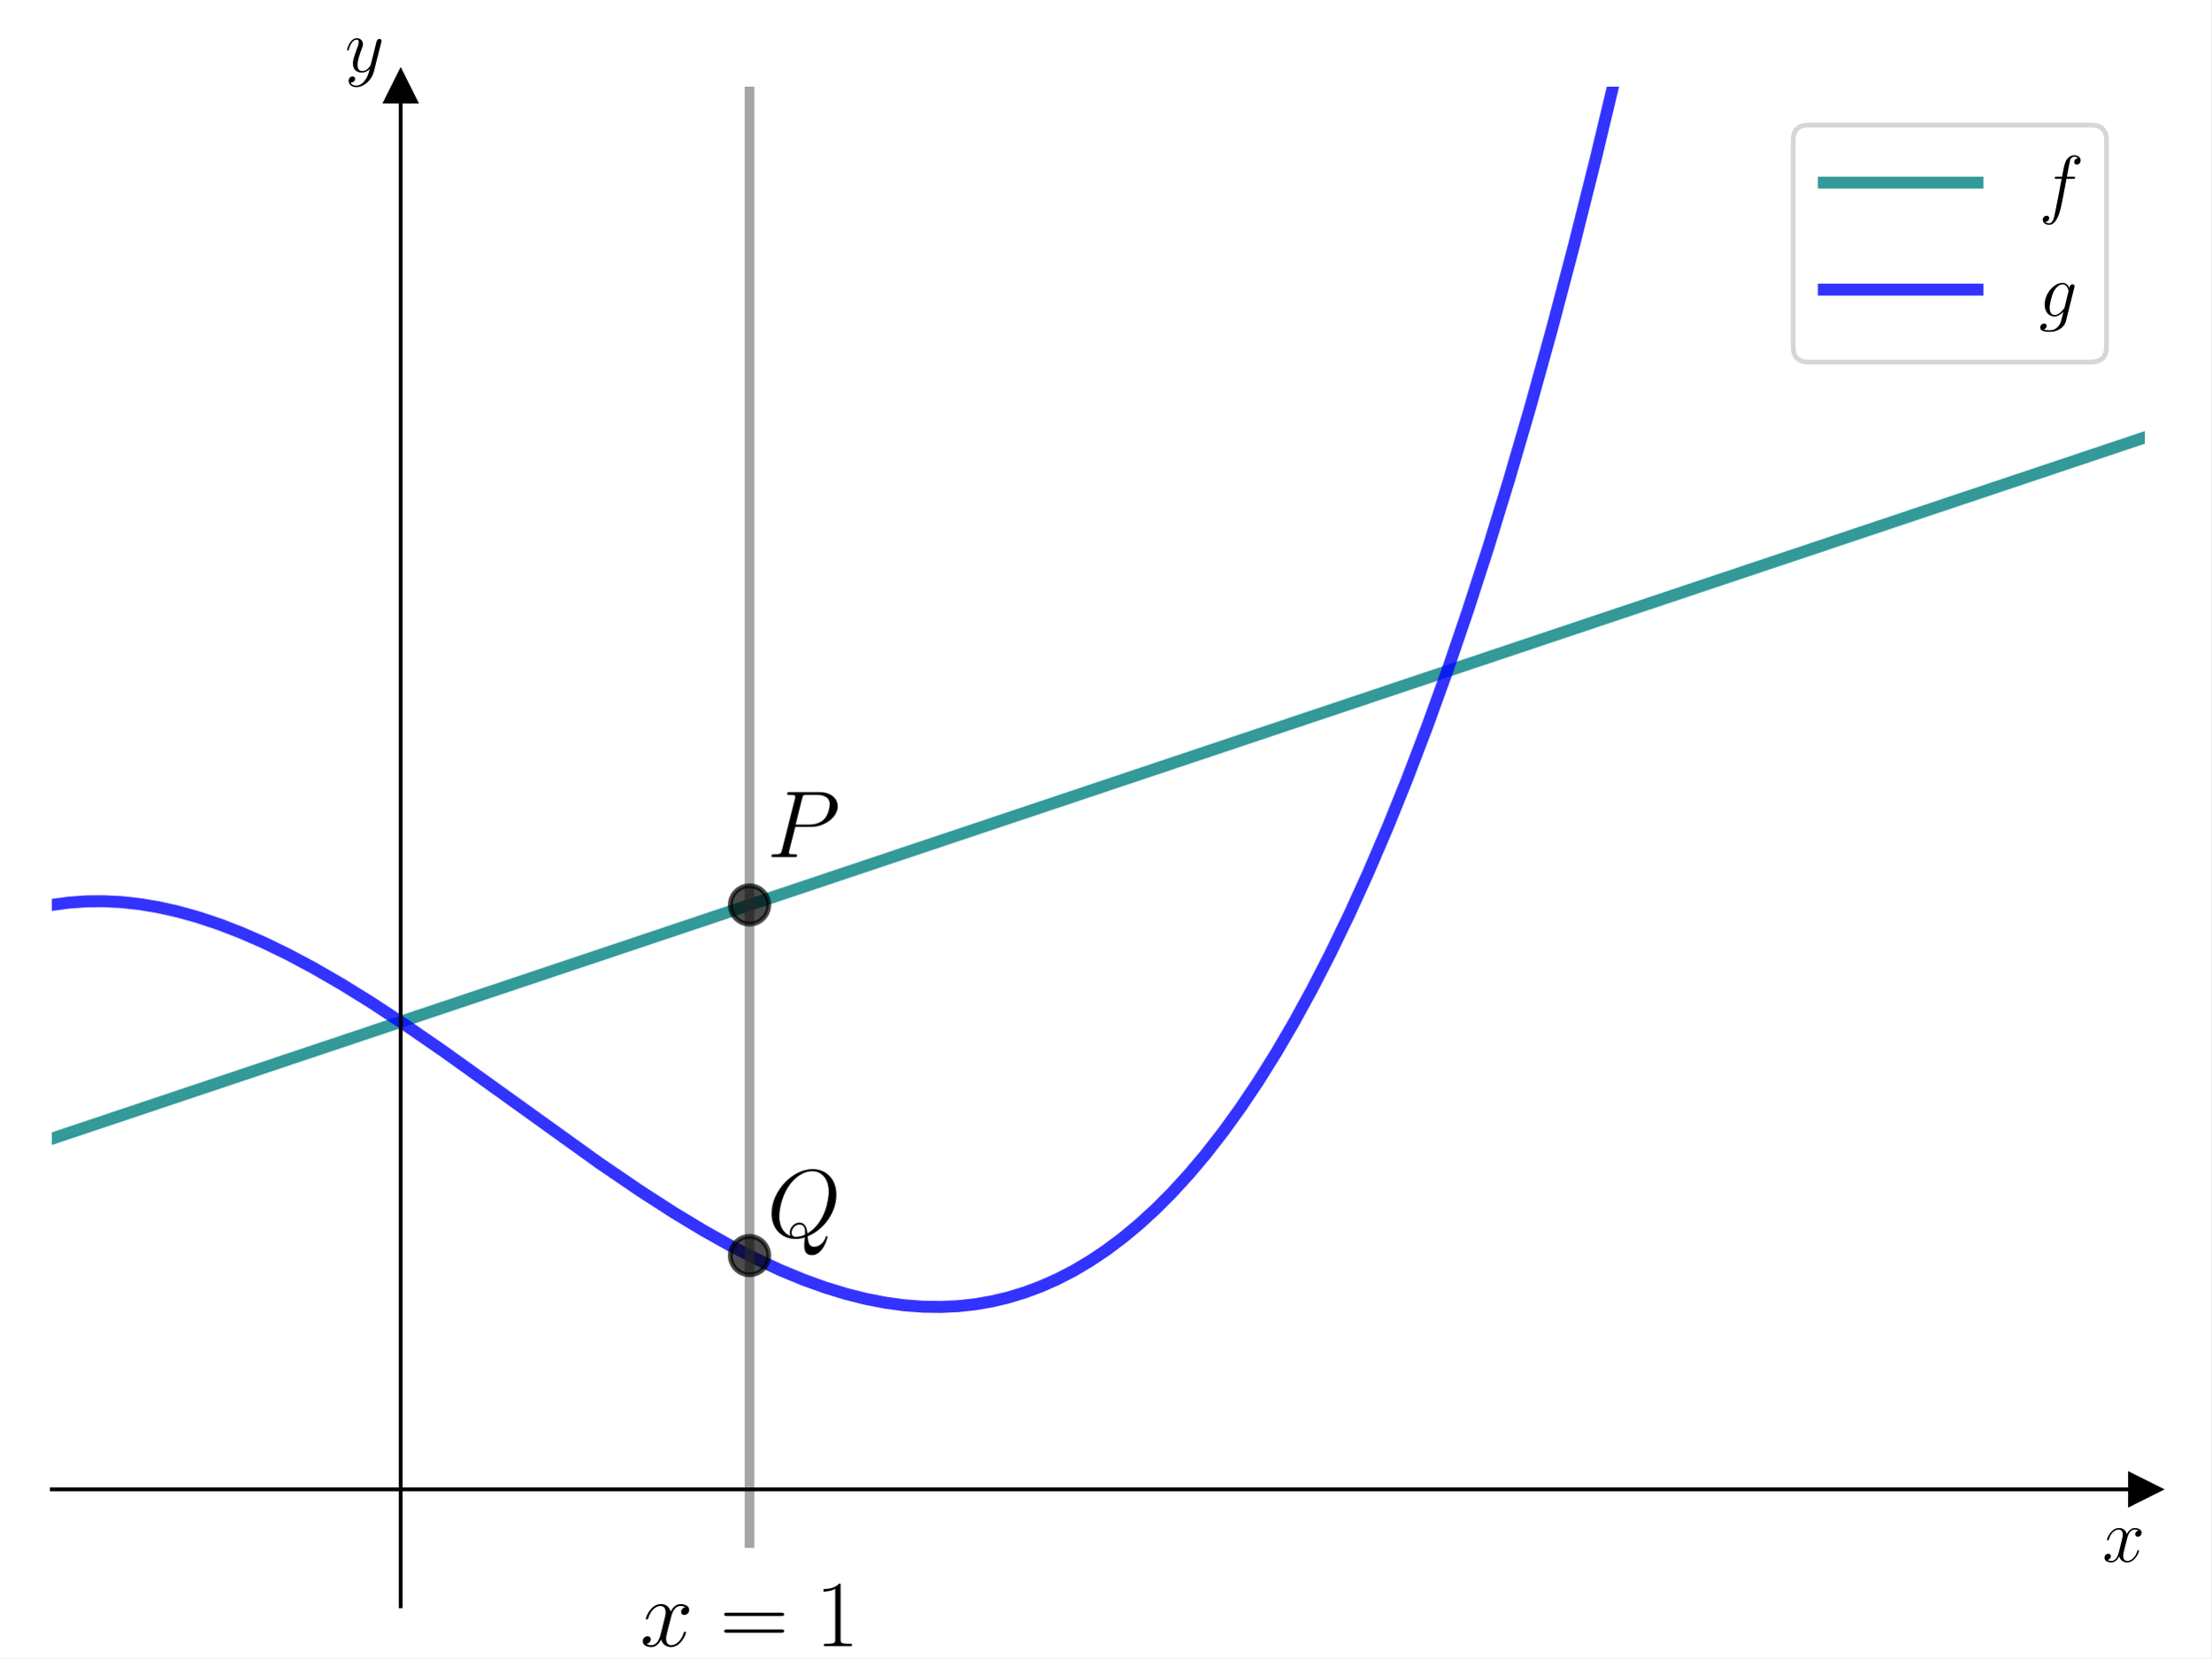
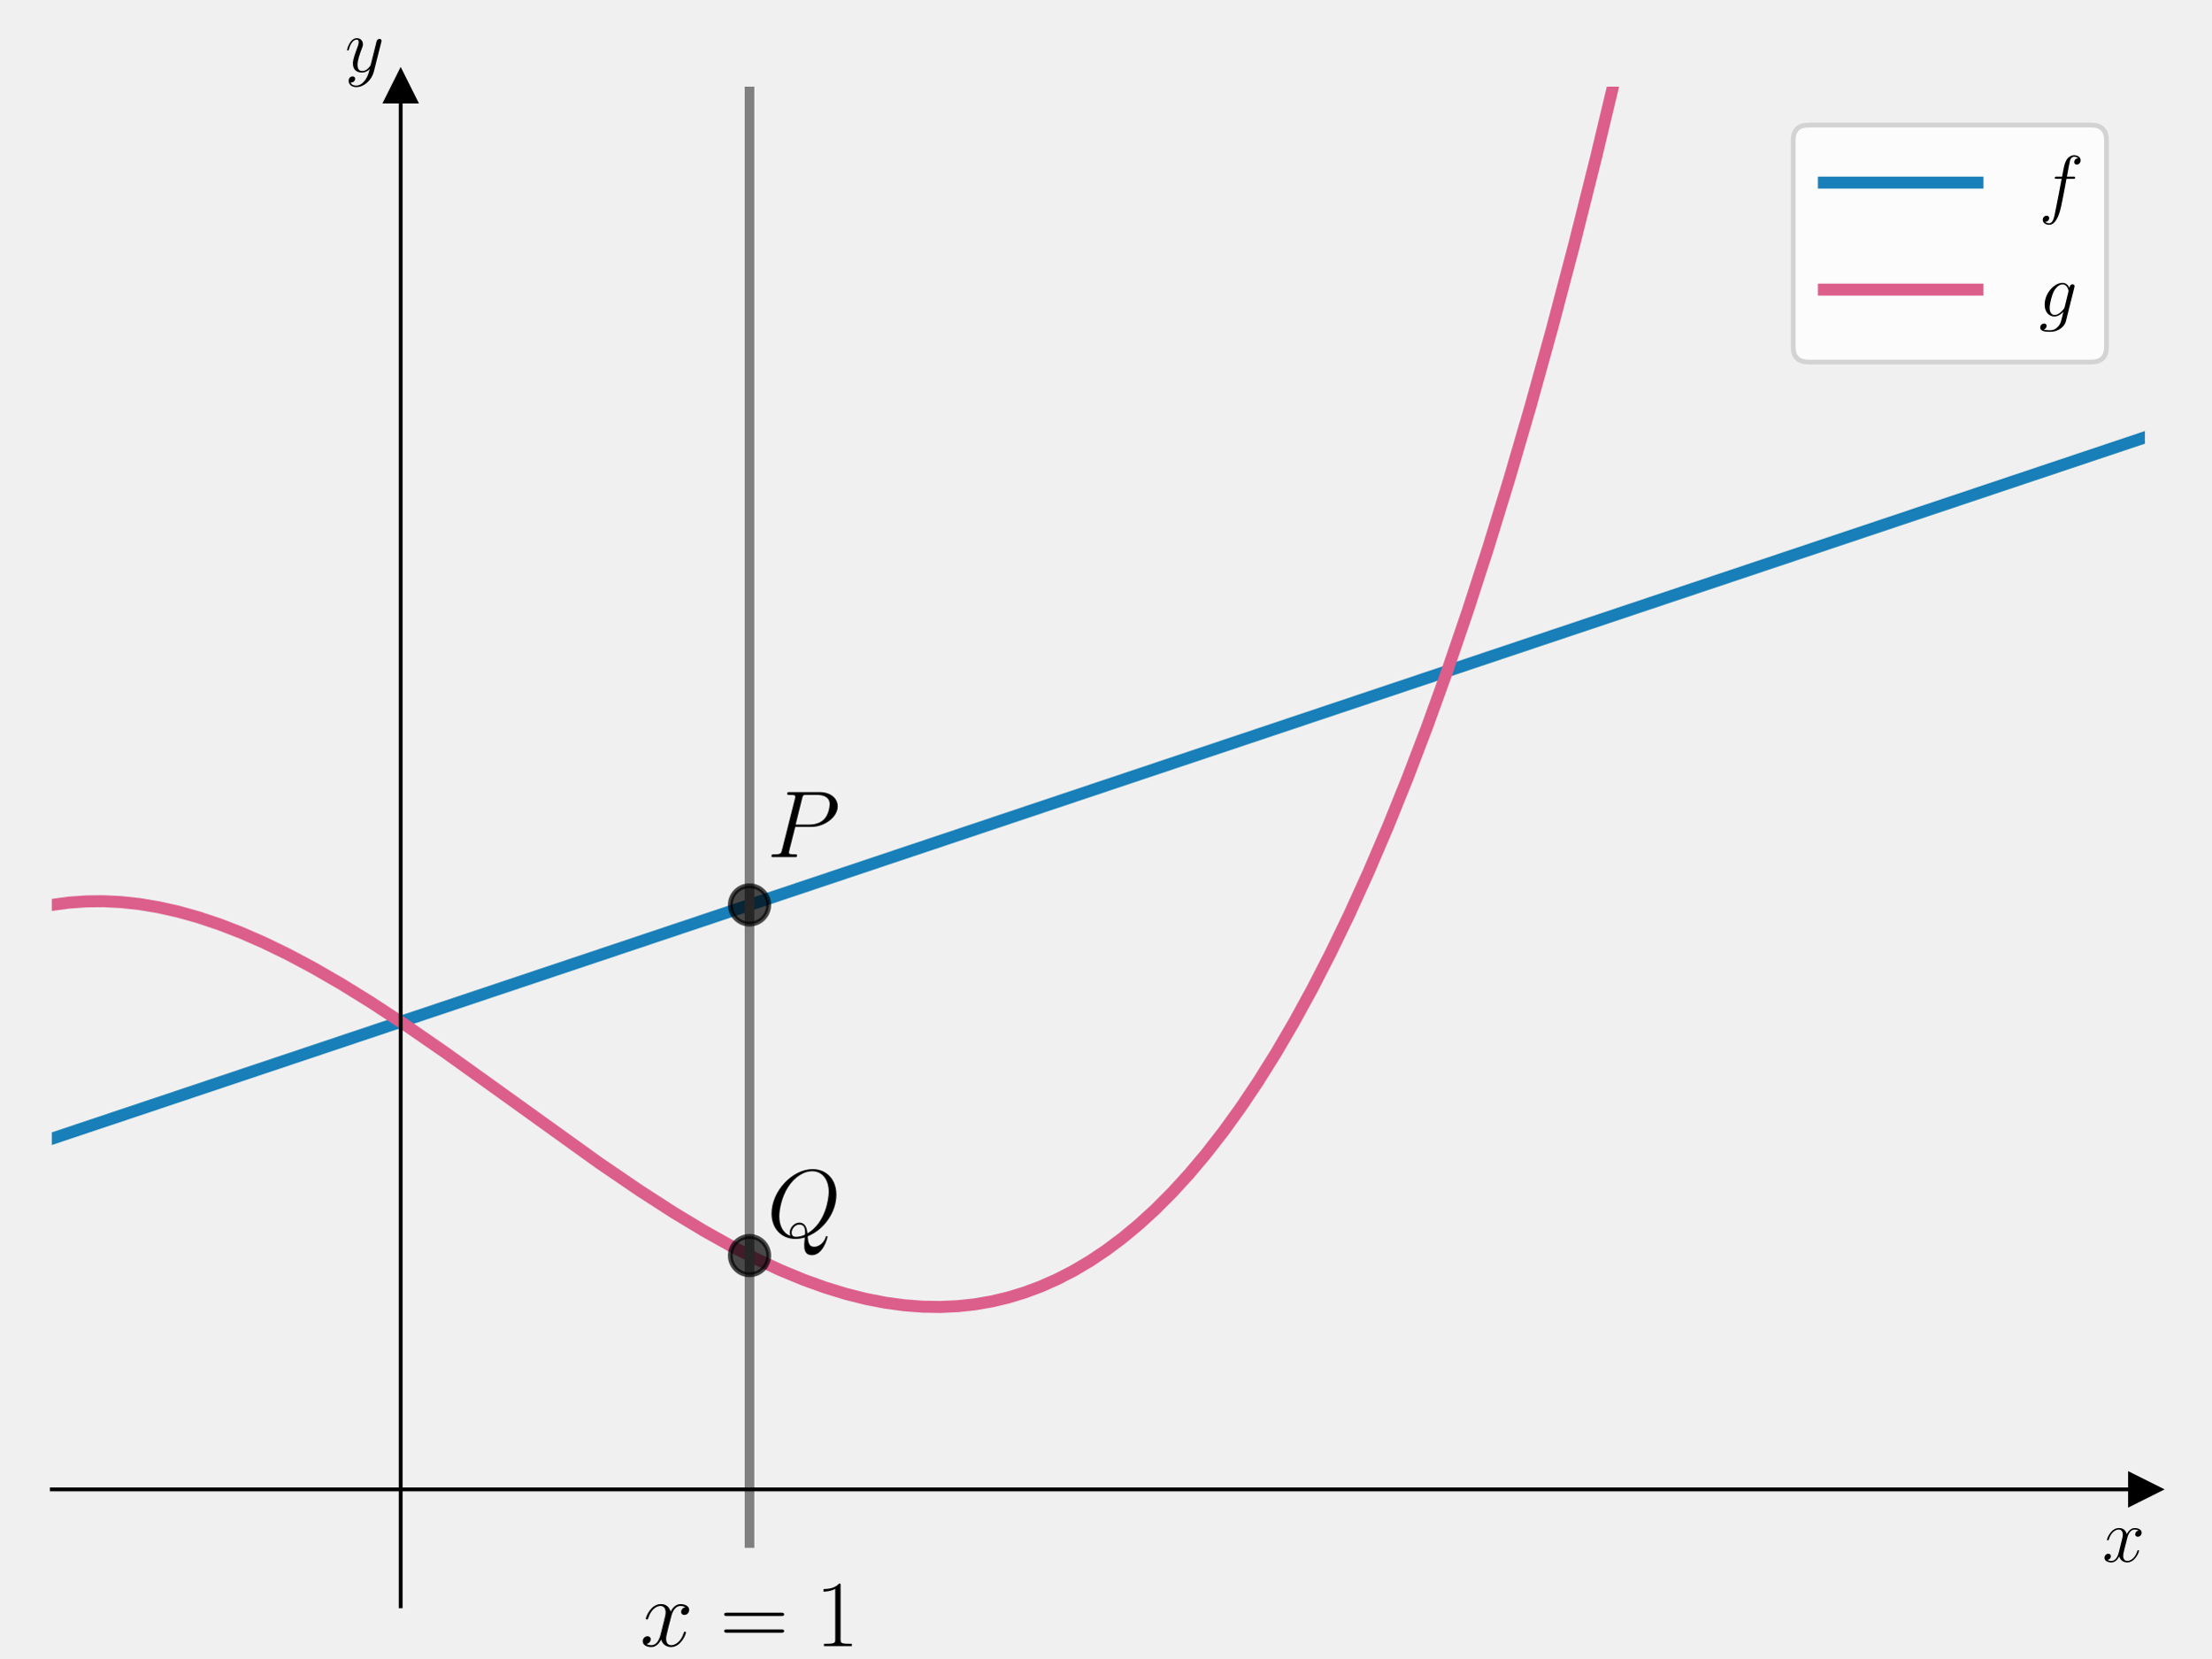
<svg xmlns="http://www.w3.org/2000/svg" xmlns:xlink="http://www.w3.org/1999/xlink" width="460.8pt" height="345.6pt" viewBox="0 0 460.8 345.6" version="1.1">
  <defs>
    <style type="text/css">*{stroke-linejoin: round; stroke-linecap: butt}</style>
  </defs>
  <g id="figure_1">
    <g id="patch_1">
-       <path d="M 0 345.6  L 460.8 345.6  L 460.8 0  L 0 0  z " style="fill: #ffffff" />
+       <path d="M 0 345.6  L 460.8 345.6  L 460.8 0  L 0 0  L 0 345.6  z " style="fill: none" />
    </g>
    <g id="axes_1">
      <g id="patch_2">
-         <path d="M 10.8 334.8  L 447 334.8  L 447 18.065  L 10.8 18.065  z " style="fill: #ffffff" />
+         <path d="M 10.8 334.8  L 447 334.8  L 447 18.065  L 10.8 18.065  L 10.8 334.8  z " style="fill: none" />
      </g>
      <g id="matplotlib.axis_1">
        <g id="text_1">
          <g transform="translate(438.1306 325.5053) scale(0.16 -0.16)">
            <defs>
              <path id="CMMI12-78" d="M 3034 2606  C 2829 2567 2752 2414 2752 2293  C 2752 2139 2874 2088 2963 2088  C 3155 2088 3290 2254 3290 2427  C 3290 2695 2982 2816 2714 2816  C 2323 2816 2106 2433 2048 2312  C 1901 2816 1504 2816 1389 2816  C 736 2816 390 1980 390 1839  C 390 1814 416 1782 461 1782  C 512 1782 525 1820 538 1846  C 755 2555 1184 2689 1370 2689  C 1658 2689 1715 2420 1715 2267  C 1715 2127 1677 1980 1600 1673  L 1382 798  C 1286 415 1101 64 762 64  C 730 64 570 64 435 147  C 666 192 717 383 717 460  C 717 588 621 664 499 664  C 346 664 179 530 179 326  C 179 57 480 -64 755 -64  C 1062 -64 1280 179 1414 441  C 1517 64 1837 -64 2074 -64  C 2726 -64 3072 773 3072 913  C 3072 945 3046 971 3008 971  C 2950 971 2944 939 2925 888  C 2752 326 2381 64 2093 64  C 1869 64 1747 230 1747 492  C 1747 632 1773 734 1875 1156  L 2099 2024  C 2195 2408 2413 2689 2707 2689  C 2720 2689 2899 2689 3034 2606  z " transform="scale(0.015625)" />
            </defs>
            <use xlink:href="#CMMI12-78" transform="scale(0.996264)" />
          </g>
        </g>
      </g>
      <g id="matplotlib.axis_2">
        <g id="text_2">
          <g transform="translate(71.88973 14.96506) scale(0.16 -0.16)">
            <defs>
              <path id="CMMI12-79" d="M 1683 -700  C 1510 -939 1261 -1152 947 -1152  C 870 -1152 563 -1152 467 -889  C 486 -895 518 -895 531 -895  C 723 -895 851 -729 851 -582  C 851 -435 730 -384 634 -384  C 531 -384 307 -458 307 -759  C 307 -1071 582 -1286 947 -1286  C 1587 -1286 2234 -700 2413 6  L 3040 2485  C 3046 2517 3059 2556 3059 2594  C 3059 2689 2982 2753 2886 2753  C 2829 2753 2694 2727 2643 2535  L 2170 658  C 2138 543 2138 530 2086 460  C 1958 281 1747 64 1440 64  C 1082 64 1050 415 1050 588  C 1050 952 1222 1443 1395 1903  C 1466 2088 1504 2178 1504 2305  C 1504 2574 1312 2816 998 2816  C 410 2816 173 1890 173 1839  C 173 1814 198 1782 243 1782  C 301 1782 307 1807 333 1897  C 486 2433 730 2689 979 2689  C 1037 2689 1146 2689 1146 2478  C 1146 2312 1075 2127 979 1884  C 666 1047 666 837 666 683  C 666 77 1101 -64 1421 -64  C 1606 -64 1837 -6 2061 230  L 2067 224  C 1971 -147 1907 -392 1683 -700  z " transform="scale(0.015625)" />
            </defs>
            <use xlink:href="#CMMI12-79" transform="scale(0.996264)" />
          </g>
        </g>
      </g>
      <g id="line2d_1">
        <defs>
-           <path id="m2f0901938b" d="M 3 0  L -3 -3  L -3 3  z " style="stroke: #000000; stroke-linejoin: miter" />
+           <path id="mee304a240e" d="M 3 0  L -3 -3  L -3 3  z " style="stroke: #000000; stroke-linejoin: miter" />
        </defs>
        <g>
-           <use xlink:href="#m2f0901938b" x="447" y="310.436" style="stroke: #000000; stroke-linejoin: miter" />
+           <use xlink:href="#mee304a240e" x="447" y="310.436" style="stroke: #000000; stroke-linejoin: miter" />
        </g>
      </g>
      <g id="line2d_2">
        <defs>
-           <path id="m38304a9fb2" d="M 0 -3  L -3 3  L 3 3  z " style="stroke: #000000; stroke-linejoin: miter" />
+           <path id="mb42aad7f98" d="M 0 -3  L -3 3  L 3 3  z " style="stroke: #000000; stroke-linejoin: miter" />
        </defs>
        <g>
-           <use xlink:href="#m38304a9fb2" x="83.5" y="18.065" style="stroke: #000000; stroke-linejoin: miter" />
+           <use xlink:href="#mb42aad7f98" x="83.5" y="18.065" style="stroke: #000000; stroke-linejoin: miter" />
        </g>
      </g>
      <g id="line2d_3">
-         <path d="M 10.8 237.343  L 447 91.157  L 447 91.157  " clip-path="url(#p06643ea3e1)" style="fill: none; stroke: #008080; stroke-opacity: 0.8; stroke-width: 2.5; stroke-linecap: square" />
+         <path d="M 10.8 237.343  L 447 91.157  L 447 91.157  " clip-path="url(#p92aefdbbee)" style="fill: none; stroke: #0072b2; stroke-opacity: 0.9; stroke-width: 2.5; stroke-linecap: square" />
      </g>
      <g id="line2d_4">
-         <path d="M 10.8 188.614  L 14.315 188.138  L 17.937 187.877  L 21.559 187.839  L 25.287 188.025  L 29.121 188.444  L 33.063 189.104  L 37.11 190.01  L 41.265 191.17  L 45.632 192.624  L 50.212 194.39  L 55.006 196.485  L 60.012 198.918  L 65.338 201.756  L 71.09 205.076  L 77.375 208.967  L 84.405 213.587  L 92.714 219.325  L 104.005 227.418  L 124.883 242.417  L 133.298 248.157  L 140.328 252.694  L 146.613 256.492  L 152.365 259.713  L 157.691 262.447  L 162.698 264.77  L 167.491 266.75  L 171.965 268.362  L 176.332 269.701  L 180.487 270.743  L 184.534 271.529  L 188.476 272.064  L 192.31 272.356  L 196.039 272.413  L 199.66 272.245  L 203.175 271.863  L 206.691 271.256  L 210.099 270.446  L 213.508 269.409  L 216.916 268.139  L 220.325 266.627  L 223.734 264.867  L 227.142 262.85  L 230.551 260.569  L 233.96 258.017  L 237.368 255.185  L 240.777 252.068  L 244.292 248.544  L 247.807 244.7  L 251.322 240.527  L 254.944 235.873  L 258.566 230.853  L 262.188 225.456  L 265.916 219.498  L 269.644 213.122  L 273.479 206.117  L 277.313 198.648  L 281.255 190.477  L 285.196 181.793  L 289.244 172.329  L 293.291 162.299  L 297.446 151.404  L 301.6 139.886  L 305.861 127.411  L 310.122 114.252  L 314.489 100.039  L 318.963 84.701  L 323.437 68.558  L 328.017 51.181  L 332.597 32.924  L 337.284 13.314  L 340.569 -1  L 340.569 -1  " clip-path="url(#p06643ea3e1)" style="fill: none; stroke: #0000ff; stroke-opacity: 0.8; stroke-width: 2.5; stroke-linecap: square" />
+         <path d="M 10.8 188.614  L 14.315 188.138  L 17.937 187.877  L 21.559 187.839  L 25.287 188.025  L 29.121 188.444  L 33.063 189.104  L 37.11 190.01  L 41.265 191.17  L 45.632 192.624  L 50.212 194.39  L 55.006 196.485  L 60.012 198.918  L 65.338 201.756  L 71.09 205.076  L 77.375 208.967  L 84.405 213.587  L 92.714 219.325  L 104.005 227.418  L 124.883 242.417  L 133.298 248.157  L 140.328 252.694  L 146.613 256.492  L 152.365 259.713  L 157.691 262.447  L 162.698 264.77  L 167.491 266.75  L 171.965 268.362  L 176.332 269.701  L 180.487 270.743  L 184.534 271.529  L 188.476 272.064  L 192.31 272.356  L 196.039 272.413  L 199.66 272.245  L 203.175 271.863  L 206.691 271.256  L 210.099 270.446  L 213.508 269.409  L 216.916 268.139  L 220.325 266.627  L 223.734 264.867  L 227.142 262.85  L 230.551 260.569  L 233.96 258.017  L 237.368 255.185  L 240.777 252.068  L 244.292 248.544  L 247.807 244.7  L 251.322 240.527  L 254.944 235.873  L 258.566 230.853  L 262.188 225.456  L 265.916 219.498  L 269.644 213.122  L 273.479 206.117  L 277.313 198.648  L 281.255 190.477  L 285.196 181.793  L 289.244 172.329  L 293.291 162.299  L 297.446 151.404  L 301.6 139.886  L 305.861 127.411  L 310.122 114.252  L 314.489 100.039  L 318.963 84.701  L 323.437 68.558  L 328.017 51.181  L 332.597 32.924  L 337.284 13.314  L 340.569 -1  L 340.569 -1  " clip-path="url(#p92aefdbbee)" style="fill: none; stroke: #dc5e8b; stroke-width: 2.5; stroke-linecap: square" />
      </g>
      <g id="LineCollection_1">
-         <path d="M 156.2 322.618  L 156.2 -1  " clip-path="url(#p06643ea3e1)" style="fill: none; stroke: #808080; stroke-opacity: 0.7; stroke-width: 2" />
+         <path d="M 156.2 322.618  L 156.2 -1  " clip-path="url(#p92aefdbbee)" style="fill: none; stroke: #808080; stroke-width: 2" />
      </g>
      <g id="line2d_5">
        <defs>
-           <path id="mb7c344ef95" d="M 0 4  C 1.061 4 2.078 3.579 2.828 2.828  C 3.579 2.078 4 1.061 4 0  C 4 -1.061 3.579 -2.078 2.828 -2.828  C 2.078 -3.579 1.061 -4 0 -4  C -1.061 -4 -2.078 -3.579 -2.828 -2.828  C -3.579 -2.078 -4 -1.061 -4 0  C -4 1.061 -3.579 2.078 -2.828 2.828  C -2.078 3.579 -1.061 4 0 4  z " style="stroke: #000000; stroke-opacity: 0.7" />
+           <path id="me1f79fdf86" d="M 0 4  C 1.061 4 2.078 3.579 2.828 2.828  C 3.579 2.078 4 1.061 4 0  C 4 -1.061 3.579 -2.078 2.828 -2.828  C 2.078 -3.579 1.061 -4 0 -4  C -1.061 -4 -2.078 -3.579 -2.828 -2.828  C -3.579 -2.078 -4 -1.061 -4 0  C -4 1.061 -3.579 2.078 -2.828 2.828  C -2.078 3.579 -1.061 4 0 4  z " style="stroke: #000000; stroke-opacity: 0.7" />
        </defs>
-         <g clip-path="url(#p06643ea3e1)">
-           <use xlink:href="#mb7c344ef95" x="156.2" y="188.614" style="fill-opacity: 0.7; stroke: #000000; stroke-opacity: 0.7" />
+         <g clip-path="url(#p92aefdbbee)">
+           <use xlink:href="#me1f79fdf86" x="156.2" y="188.614" style="fill-opacity: 0.7; stroke: #000000; stroke-opacity: 0.7" />
        </g>
      </g>
      <g id="line2d_6">
-         <g clip-path="url(#p06643ea3e1)">
-           <use xlink:href="#mb7c344ef95" x="156.2" y="261.707" style="fill-opacity: 0.7; stroke: #000000; stroke-opacity: 0.7" />
+         <g clip-path="url(#p92aefdbbee)">
+           <use xlink:href="#me1f79fdf86" x="156.2" y="261.707" style="fill-opacity: 0.7; stroke: #000000; stroke-opacity: 0.7" />
        </g>
      </g>
      <g id="patch_3">
        <path d="M 83.5 334.8  L 83.5 18.065  " style="fill: none; stroke: #000000; stroke-width: 0.8; stroke-linejoin: miter; stroke-linecap: square" />
      </g>
      <g id="patch_4">
        <path d="M 447 334.8  L 447 18.065  " style="fill: none" />
      </g>
      <g id="patch_5">
        <path d="M 10.8 310.436  L 447 310.436  " style="fill: none; stroke: #000000; stroke-width: 0.8; stroke-linejoin: miter; stroke-linecap: square" />
      </g>
      <g id="patch_6">
        <path d="M 10.8 18.065  L 447 18.065  " style="fill: none" />
      </g>
      <g id="text_3">
        <g transform="translate(133.3813 343.1065) scale(0.2 -0.2)">
          <defs>
            <path id="CMR17-3d" d="M 4115 2017  C 4211 2017 4307 2017 4307 2125  C 4307 2240 4198 2240 4090 2240  L 512 2240  C 403 2240 294 2240 294 2125  C 294 2017 390 2017 486 2017  L 4115 2017  z M 4090 896  C 4198 896 4307 896 4307 1011  C 4307 1119 4211 1119 4115 1119  L 486 1119  C 390 1119 294 1119 294 1011  C 294 896 403 896 512 896  L 4090 896  z " transform="scale(0.015625)" />
            <path id="CMR17-31" d="M 1702 4058  C 1702 4192 1696 4192 1606 4192  C 1357 3916 979 3827 621 3827  C 602 3827 570 3827 563 3808  C 557 3795 557 3782 557 3648  C 755 3648 1088 3686 1344 3839  L 1344 461  C 1344 236 1331 160 781 160  L 589 160  L 589 0  C 896 0 1216 0 1523 0  C 1830 0 2150 0 2458 0  L 2458 160  L 2266 160  C 1715 160 1702 230 1702 458  L 1702 4058  z " transform="scale(0.015625)" />
          </defs>
          <use xlink:href="#CMMI12-78" transform="scale(0.996264)" />
          <use xlink:href="#CMR17-3d" transform="translate(83.10807 0) scale(0.996264)" />
          <use xlink:href="#CMR17-31" transform="translate(182.4969 0) scale(0.996264)" />
        </g>
      </g>
      <g id="text_4">
        <g transform="translate(159.835 178.6477) scale(0.2 -0.2)">
          <defs>
            <path id="CMMI12-50" d="M 1894 2023  L 2970 2023  C 3853 2023 4736 2673 4736 3401  C 4736 3898 4314 4352 3507 4352  L 1530 4352  C 1408 4352 1350 4352 1350 4231  C 1350 4167 1408 4167 1504 4167  C 1894 4167 1894 4116 1894 4046  C 1894 4034 1894 3995 1869 3899  L 1005 472  C 947 249 934 185 486 185  C 365 185 301 185 301 70  C 301 0 358 0 397 0  C 518 0 646 0 768 0  L 1517 0  C 1638 0 1773 0 1894 0  C 1946 0 2016 0 2016 121  C 2016 185 1958 185 1862 185  C 1478 185 1472 230 1472 293  C 1472 325 1478 369 1485 401  L 1894 2023  z M 2355 3930  C 2413 4167 2438 4167 2688 4167  L 3322 4167  C 3802 4167 4198 4013 4198 3535  C 4198 3369 4115 2827 3821 2534  C 3712 2419 3405 2176 2822 2176  L 1920 2176  L 2355 3930  z " transform="scale(0.015625)" />
          </defs>
          <use xlink:href="#CMMI12-50" transform="scale(0.996264)" />
        </g>
      </g>
      <g id="text_5">
        <g transform="translate(159.835 257.8316) scale(0.2 -0.2)">
          <defs>
            <path id="CMMI12-51" d="M 2726 45  C 3827 490 4646 1663 4646 2829  C 4646 3893 3955 4544 3059 4544  C 1690 4544 307 3062 307 1573  C 307 561 973 -128 1901 -128  C 2118 -128 2330 -96 2534 -33  C 2496 -411 2496 -442 2496 -562  C 2496 -744 2496 -1216 3008 -1216  C 3770 -1216 4051 -37 4051 2  C 4051 39 4026 64 3994 64  C 3955 64 3942 34 3923 -36  C 3782 -429 3450 -654 3168 -654  C 2842 -654 2758 -435 2726 45  z M 1574 77  C 1069 252 826 787 826 1379  C 826 1831 992 2689 1414 3340  C 1888 4075 2522 4404 3021 4404  C 3686 4404 4134 3862 4134 3024  C 4134 2547 3910 948 2707 240  C 2675 571 2586 960 2163 960  C 1818 960 1523 609 1523 291  C 1523 220 1549 123 1574 77  z M 2547 156  C 2317 52 2118 12 1939 12  C 1875 12 1651 12 1651 298  C 1651 533 1875 832 2163 832  C 2483 832 2554 611 2554 286  C 2554 246 2554 194 2547 156  z " transform="scale(0.015625)" />
          </defs>
          <use xlink:href="#CMMI12-51" transform="scale(0.996264)" />
        </g>
      </g>
      <g id="legend_1">
        <g id="patch_7">
          <path d="M 376.907 75.463  L 435.8 75.463  Q 439 75.463 439 72.263  L 439 29.265  Q 439 26.065 435.8 26.065  L 376.907 26.065  Q 373.707 26.065 373.707 29.265  L 373.707 72.263  Q 373.707 75.463 376.907 75.463  z " style="fill: #ffffff; opacity: 0.8; stroke: #cccccc; stroke-linejoin: miter" />
        </g>
        <g id="line2d_7">
-           <path d="M 380.107 38.065  L 396.107 38.065  L 412.107 38.065  " style="fill: none; stroke: #008080; stroke-opacity: 0.8; stroke-width: 2.5; stroke-linecap: square" />
+           <path d="M 380.107 38.065  L 396.107 38.065  L 412.107 38.065  " style="fill: none; stroke: #0072b2; stroke-opacity: 0.9; stroke-width: 2.5; stroke-linecap: square" />
        </g>
        <g id="text_6">
          <g transform="translate(424.9067 43.66453) scale(0.16 -0.16)">
            <defs>
              <path id="CMMI12-66" d="M 2854 2566  C 2982 2566 3034 2566 3034 2688  C 3034 2752 2982 2752 2867 2752  L 2349 2752  C 2470 3429 2560 3897 2611 4107  C 2650 4265 2784 4416 2950 4416  C 3085 4416 3219 4358 3283 4298  C 3034 4272 2957 4082 2957 3969  C 2957 3837 3053 3759 3174 3759  C 3302 3759 3494 3870 3494 4119  C 3494 4393 3226 4544 2944 4544  C 2669 4544 2400 4334 2272 4078  C 2157 3848 2093 3611 1946 2752  L 1517 2752  C 1395 2752 1331 2752 1331 2637  C 1331 2566 1370 2566 1498 2566  L 1907 2566  C 1792 1976 1530 542 1382 -137  C 1274 -689 1178 -1152 858 -1152  C 838 -1152 653 -1152 538 -1031  C 864 -1005 864 -726 864 -720  C 864 -593 768 -517 646 -517  C 518 -517 326 -625 326 -867  C 326 -1140 608 -1280 858 -1280  C 1510 -1280 1779 -118 1850 199  C 1965 688 2278 2376 2310 2566  L 2854 2566  z " transform="scale(0.015625)" />
            </defs>
            <use xlink:href="#CMMI12-66" transform="scale(0.996264)" />
          </g>
        </g>
        <g id="line2d_8">
-           <path d="M 380.107 60.364  L 396.107 60.364  L 412.107 60.364  " style="fill: none; stroke: #0000ff; stroke-opacity: 0.8; stroke-width: 2.5; stroke-linecap: square" />
+           <path d="M 380.107 60.364  L 396.107 60.364  L 412.107 60.364  " style="fill: none; stroke: #dc5e8b; stroke-width: 2.5; stroke-linecap: square" />
        </g>
        <g id="text_7">
          <g transform="translate(424.9067 65.96401) scale(0.16 -0.16)">
            <defs>
              <path id="CMMI12-67" d="M 2163 811  C 2138 709 2125 683 2042 588  C 1779 249 1510 128 1312 128  C 1101 128 902 294 902 734  C 902 1073 1094 1788 1235 2076  C 1421 2433 1709 2689 1978 2689  C 2400 2689 2483 2165 2483 2127  L 2464 2037  L 2163 811  z M 2560 2395  C 2477 2580 2298 2816 1978 2816  C 1280 2816 486 1941 486 990  C 486 326 890 0 1299 0  C 1638 0 1939 268 2054 396  L 1914 -171  C 1824 -516 1786 -674 1555 -894  C 1293 -1152 1050 -1152 909 -1152  C 717 -1152 557 -1139 397 -1089  C 602 -1033 653 -858 653 -789  C 653 -689 576 -588 435 -588  C 282 -588 115 -714 115 -922  C 115 -1180 378 -1280 922 -1280  C 1747 -1280 2176 -753 2259 -410  L 2970 2435  C 2989 2511 2989 2524 2989 2536  C 2989 2625 2918 2695 2822 2695  C 2669 2695 2579 2567 2560 2395  z " transform="scale(0.015625)" />
            </defs>
            <use xlink:href="#CMMI12-67" transform="scale(0.996264)" />
          </g>
        </g>
      </g>
    </g>
  </g>
  <defs>
-     <clipPath id="p06643ea3e1">
+     <clipPath id="p92aefdbbee">
      <rect x="10.8" y="18.065" width="436.2" height="316.735" />
    </clipPath>
  </defs>
</svg>
